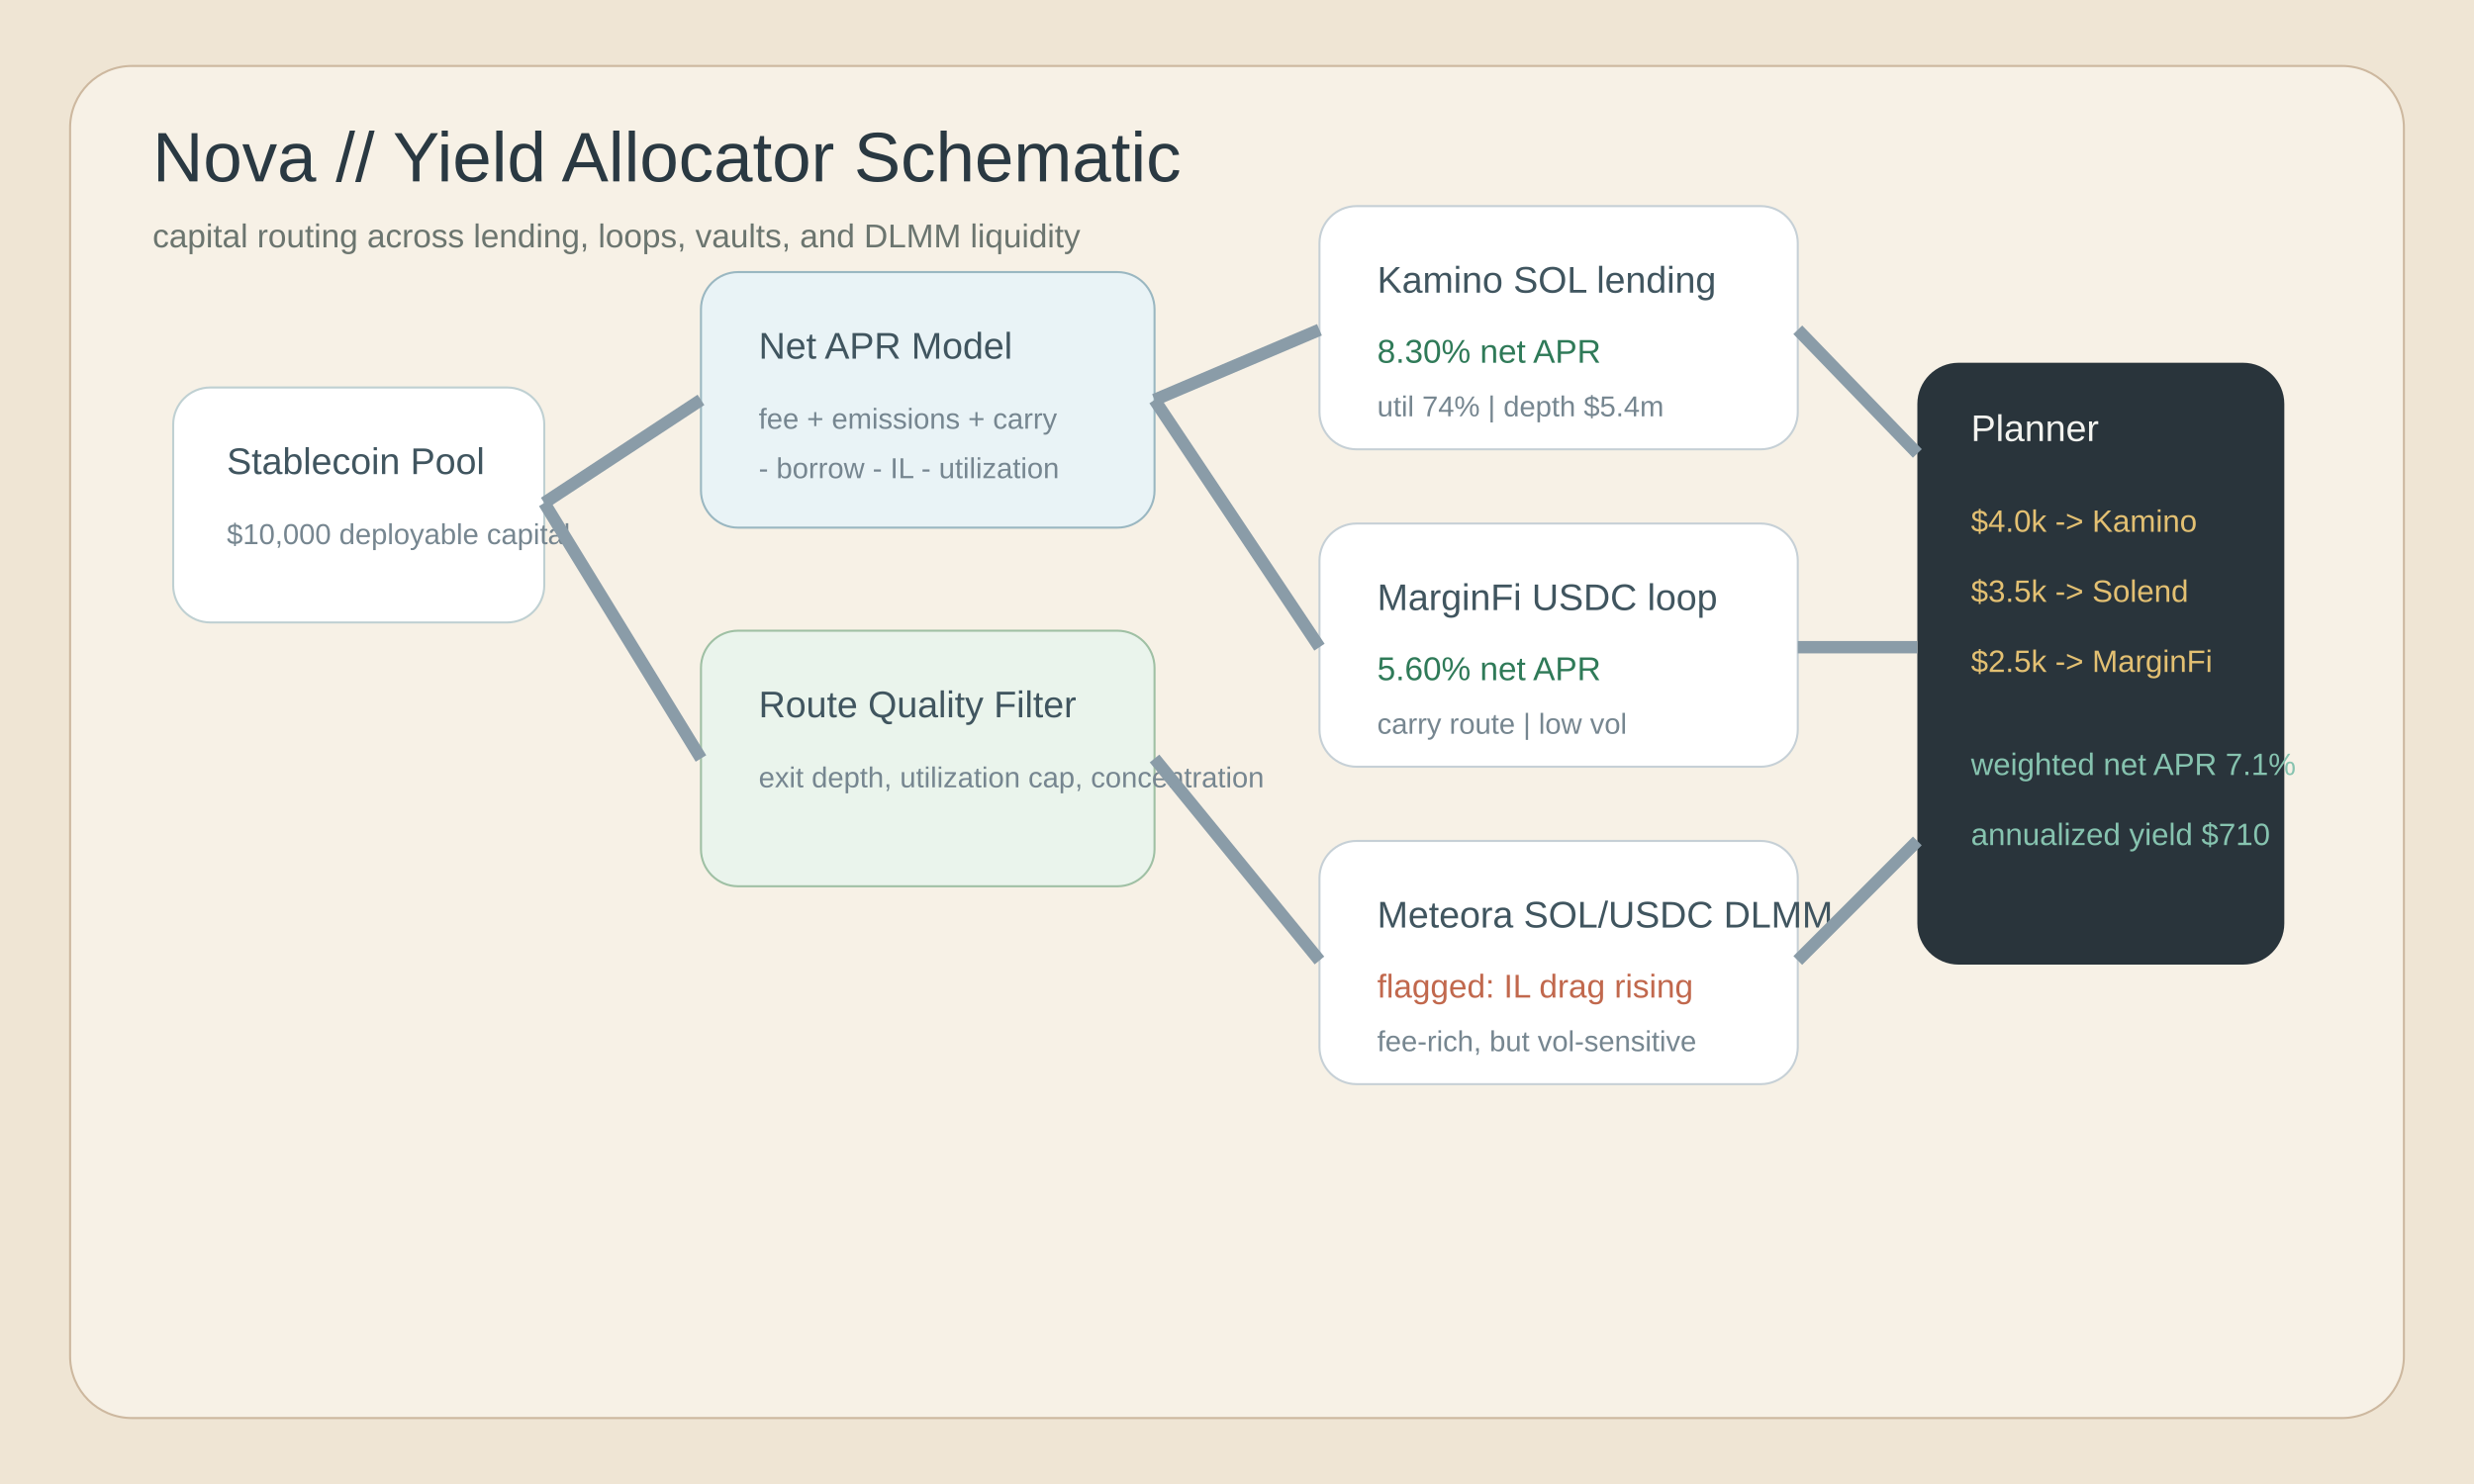
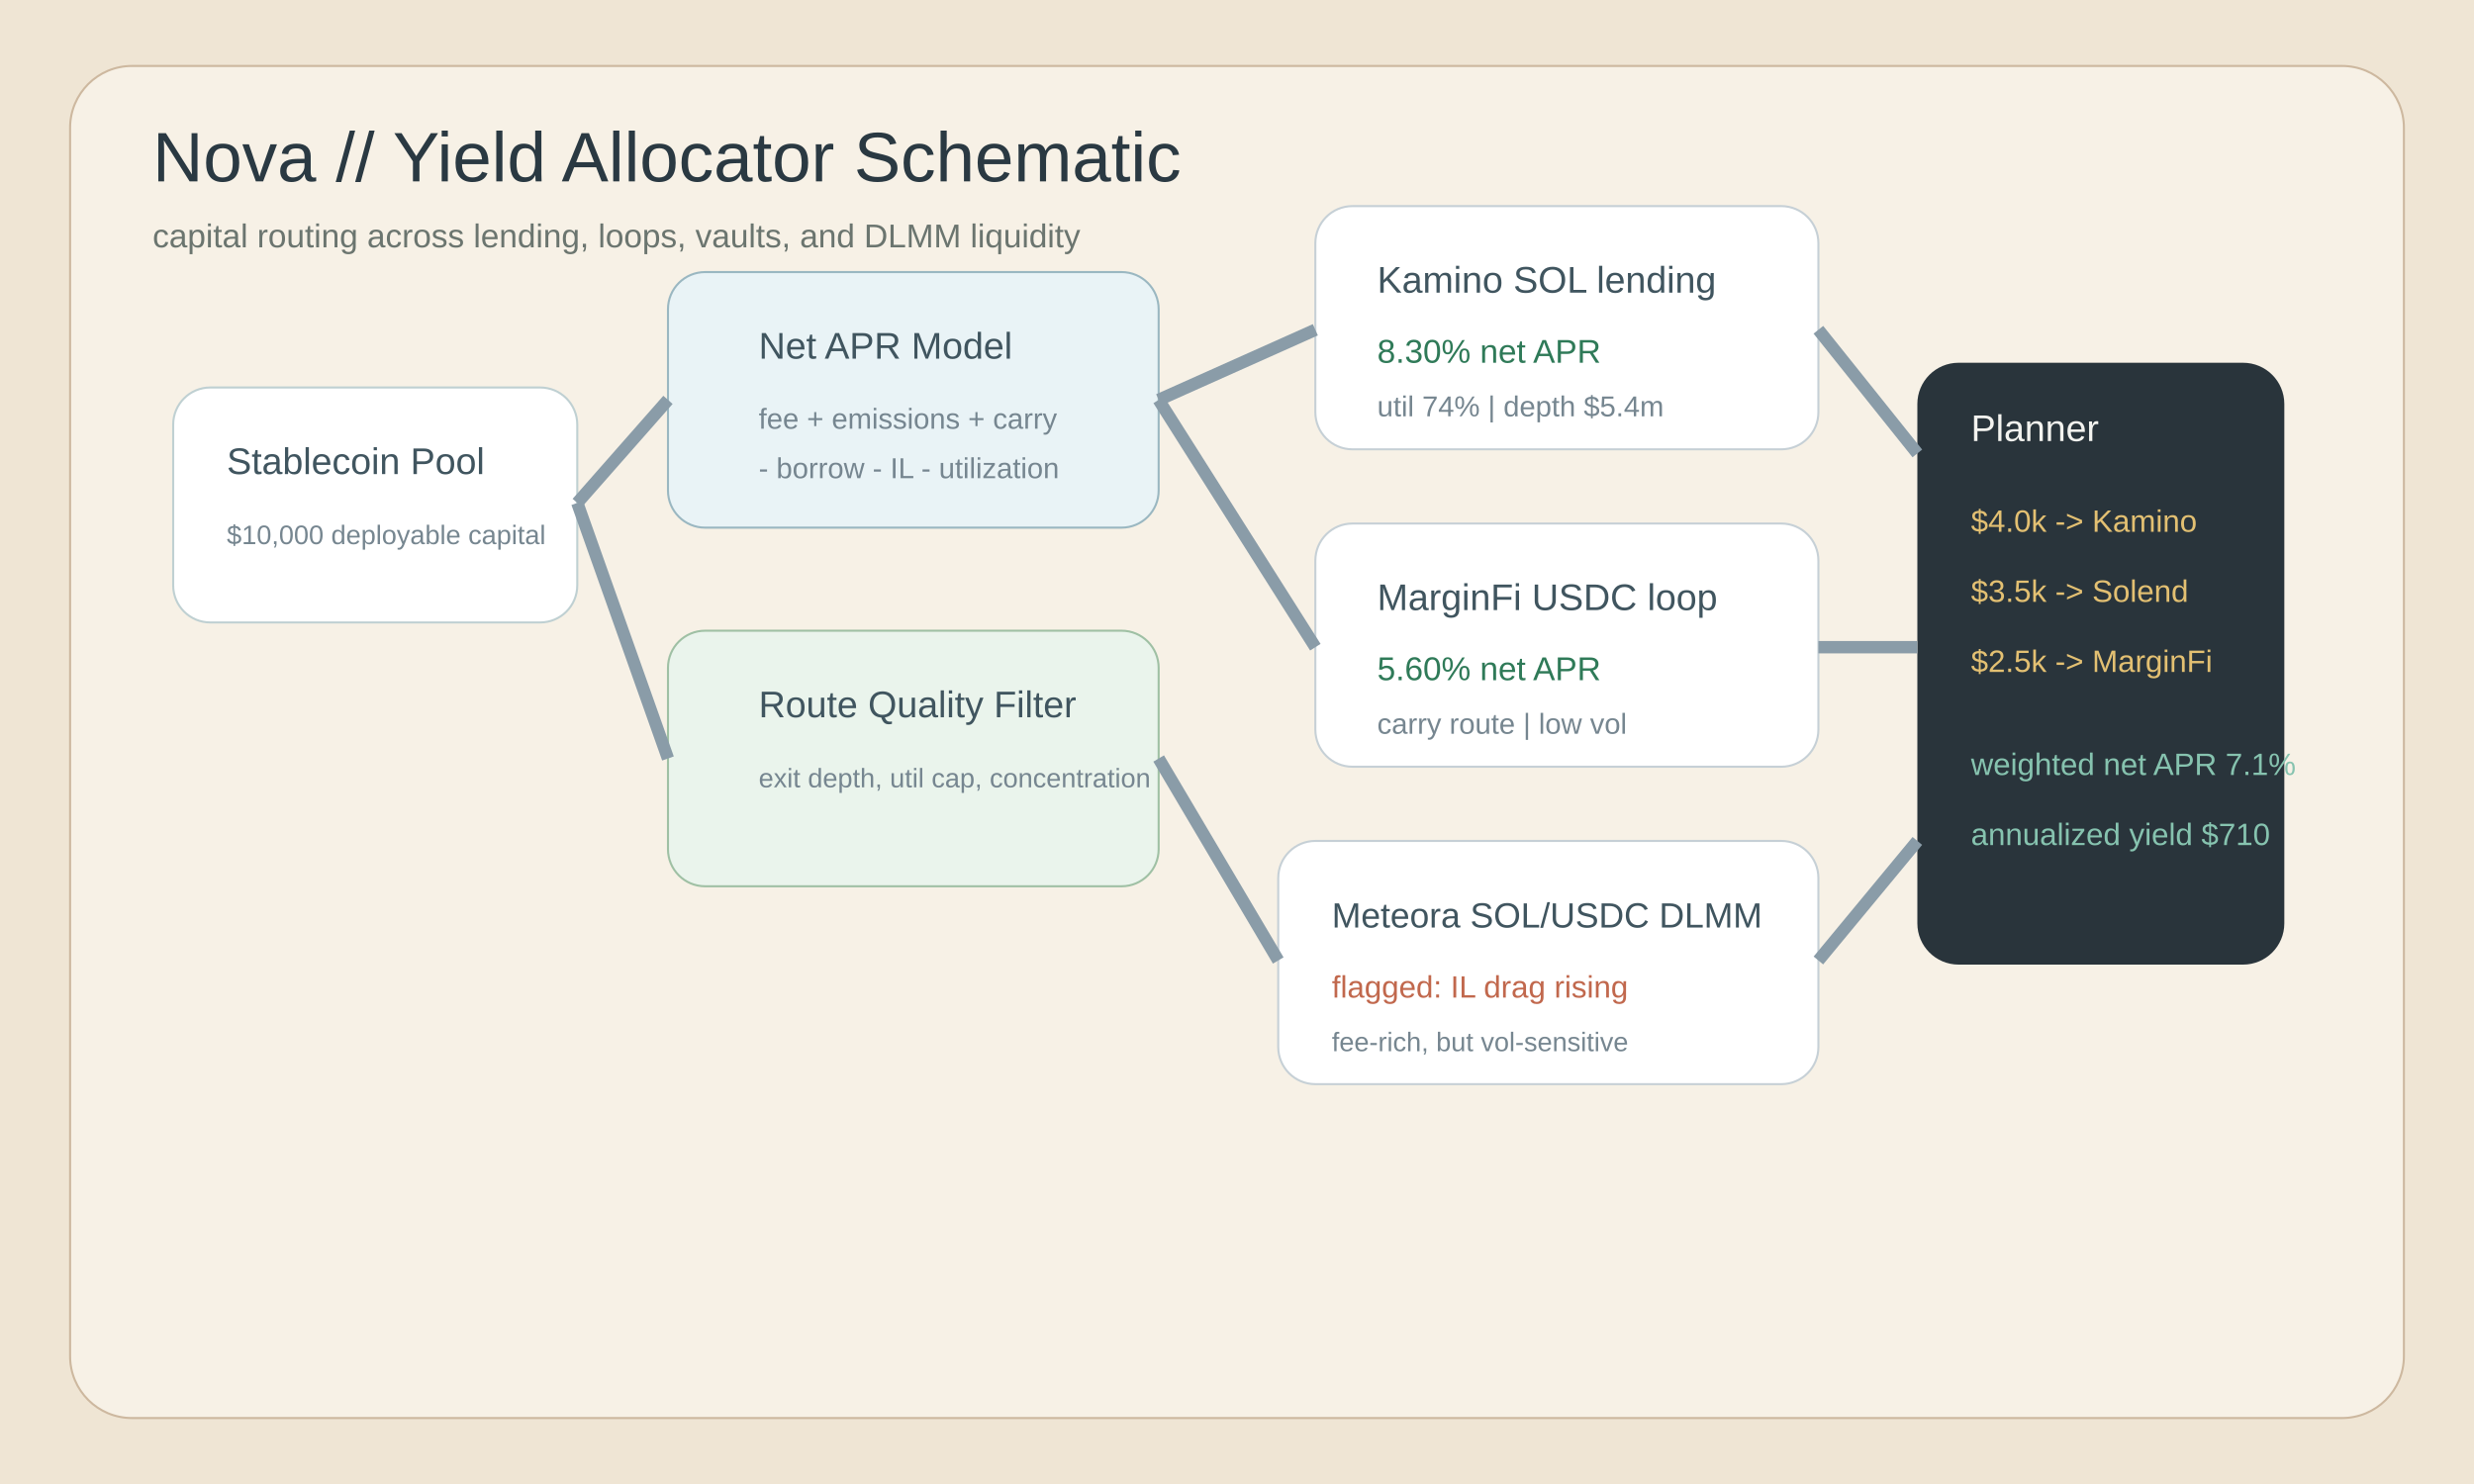
<svg xmlns="http://www.w3.org/2000/svg" viewBox="0 0 1200 720">
  <rect width="1200" height="720" fill="#efe5d4" />
  <rect x="34" y="32" width="1132" height="656" rx="30" fill="#f7f1e6" stroke="#cdb89f" />
  <text x="74" y="88" fill="#2a3942" font-size="34" font-family="Arial">Nova // Yield Allocator Schematic</text>
  <text x="74" y="120" fill="#6b756f" font-size="16" font-family="Arial">capital routing across lending, loops, vaults, and DLMM liquidity</text>
-   <rect x="84" y="188" width="180" height="114" rx="18" fill="#ffffff" stroke="#bfd0d2" />
+   <rect x="84" y="188" width="196" height="114" rx="18" fill="#ffffff" stroke="#bfd0d2" />
  <text x="110" y="230" fill="#40555f" font-size="18" font-family="Arial">Stablecoin Pool</text>
-   <text x="110" y="264" fill="#768690" font-size="14" font-family="Arial">$10,000 deployable capital</text>
-   <rect x="340" y="132" width="220" height="124" rx="18" fill="#e9f3f6" stroke="#9ab7c1" />
+   <text x="110" y="264" fill="#768690" font-size="13" font-family="Arial">$10,000 deployable capital</text>
+   <rect x="324" y="132" width="238" height="124" rx="18" fill="#e9f3f6" stroke="#9ab7c1" />
  <text x="368" y="174" fill="#40555f" font-size="18" font-family="Arial">Net APR Model</text>
  <text x="368" y="208" fill="#768690" font-size="14" font-family="Arial">fee + emissions + carry</text>
  <text x="368" y="232" fill="#768690" font-size="14" font-family="Arial">- borrow - IL - utilization</text>
-   <rect x="340" y="306" width="220" height="124" rx="18" fill="#eaf4ec" stroke="#9fc0a4" />
+   <rect x="324" y="306" width="238" height="124" rx="18" fill="#eaf4ec" stroke="#9fc0a4" />
  <text x="368" y="348" fill="#40555f" font-size="18" font-family="Arial">Route Quality Filter</text>
-   <text x="368" y="382" fill="#768690" font-size="14" font-family="Arial">exit depth, utilization cap, concentration</text>
-   <rect x="640" y="100" width="232" height="118" rx="18" fill="#ffffff" stroke="#c6d0d6" />
+   <text x="368" y="382" fill="#768690" font-size="13" font-family="Arial">exit depth, util cap, concentration</text>
+   <rect x="638" y="100" width="244" height="118" rx="18" fill="#ffffff" stroke="#c6d0d6" />
  <text x="668" y="142" fill="#40555f" font-size="18" font-family="Arial">Kamino SOL lending</text>
  <text x="668" y="176" fill="#2f7a58" font-size="16" font-family="Arial">8.30% net APR</text>
  <text x="668" y="202" fill="#768690" font-size="14" font-family="Arial">util 74% | depth $5.4m</text>
-   <rect x="640" y="254" width="232" height="118" rx="18" fill="#ffffff" stroke="#c6d0d6" />
+   <rect x="638" y="254" width="244" height="118" rx="18" fill="#ffffff" stroke="#c6d0d6" />
  <text x="668" y="296" fill="#40555f" font-size="18" font-family="Arial">MarginFi USDC loop</text>
  <text x="668" y="330" fill="#2f7a58" font-size="16" font-family="Arial">5.60% net APR</text>
  <text x="668" y="356" fill="#768690" font-size="14" font-family="Arial">carry route | low vol</text>
-   <rect x="640" y="408" width="232" height="118" rx="18" fill="#ffffff" stroke="#c6d0d6" />
-   <text x="668" y="450" fill="#40555f" font-size="18" font-family="Arial">Meteora SOL/USDC DLMM</text>
-   <text x="668" y="484" fill="#c1684d" font-size="16" font-family="Arial">flagged: IL drag rising</text>
-   <text x="668" y="510" fill="#768690" font-size="14" font-family="Arial">fee-rich, but vol-sensitive</text>
+   <rect x="620" y="408" width="262" height="118" rx="18" fill="#ffffff" stroke="#c6d0d6" />
+   <text x="646" y="450" fill="#40555f" font-size="17" font-family="Arial">Meteora SOL/USDC DLMM</text>
+   <text x="646" y="484" fill="#c1684d" font-size="15" font-family="Arial">flagged: IL drag rising</text>
+   <text x="646" y="510" fill="#768690" font-size="13" font-family="Arial">fee-rich, but vol-sensitive</text>
  <rect x="930" y="176" width="178" height="292" rx="20" fill="#29343b" />
  <text x="956" y="214" fill="#f3f3ef" font-size="18" font-family="Arial">Planner</text>
  <text x="956" y="258" fill="#e3c072" font-size="15" font-family="Arial">$4.0k -&gt; Kamino</text>
  <text x="956" y="292" fill="#e3c072" font-size="15" font-family="Arial">$3.5k -&gt; Solend</text>
  <text x="956" y="326" fill="#e3c072" font-size="15" font-family="Arial">$2.5k -&gt; MarginFi</text>
  <text x="956" y="376" fill="#86c3af" font-size="15" font-family="Arial">weighted net APR 7.1%</text>
  <text x="956" y="410" fill="#86c3af" font-size="15" font-family="Arial">annualized yield $710</text>
-   <line x1="264" y1="244" x2="340" y2="194" stroke="#8a9ca8" stroke-width="6" />
-   <line x1="264" y1="244" x2="340" y2="368" stroke="#8a9ca8" stroke-width="6" />
-   <line x1="560" y1="194" x2="640" y2="160" stroke="#8a9ca8" stroke-width="6" />
-   <line x1="560" y1="194" x2="640" y2="314" stroke="#8a9ca8" stroke-width="6" />
-   <line x1="560" y1="368" x2="640" y2="466" stroke="#8a9ca8" stroke-width="6" />
-   <line x1="872" y1="160" x2="930" y2="220" stroke="#8a9ca8" stroke-width="6" />
-   <line x1="872" y1="314" x2="930" y2="314" stroke="#8a9ca8" stroke-width="6" />
-   <line x1="872" y1="466" x2="930" y2="408" stroke="#8a9ca8" stroke-width="6" />
+   <line x1="280" y1="244" x2="324" y2="194" stroke="#8a9ca8" stroke-width="6" />
+   <line x1="280" y1="244" x2="324" y2="368" stroke="#8a9ca8" stroke-width="6" />
+   <line x1="562" y1="194" x2="638" y2="160" stroke="#8a9ca8" stroke-width="6" />
+   <line x1="562" y1="194" x2="638" y2="314" stroke="#8a9ca8" stroke-width="6" />
+   <line x1="562" y1="368" x2="620" y2="466" stroke="#8a9ca8" stroke-width="6" />
+   <line x1="882" y1="160" x2="930" y2="220" stroke="#8a9ca8" stroke-width="6" />
+   <line x1="882" y1="314" x2="930" y2="314" stroke="#8a9ca8" stroke-width="6" />
+   <line x1="882" y1="466" x2="930" y2="408" stroke="#8a9ca8" stroke-width="6" />
</svg>
